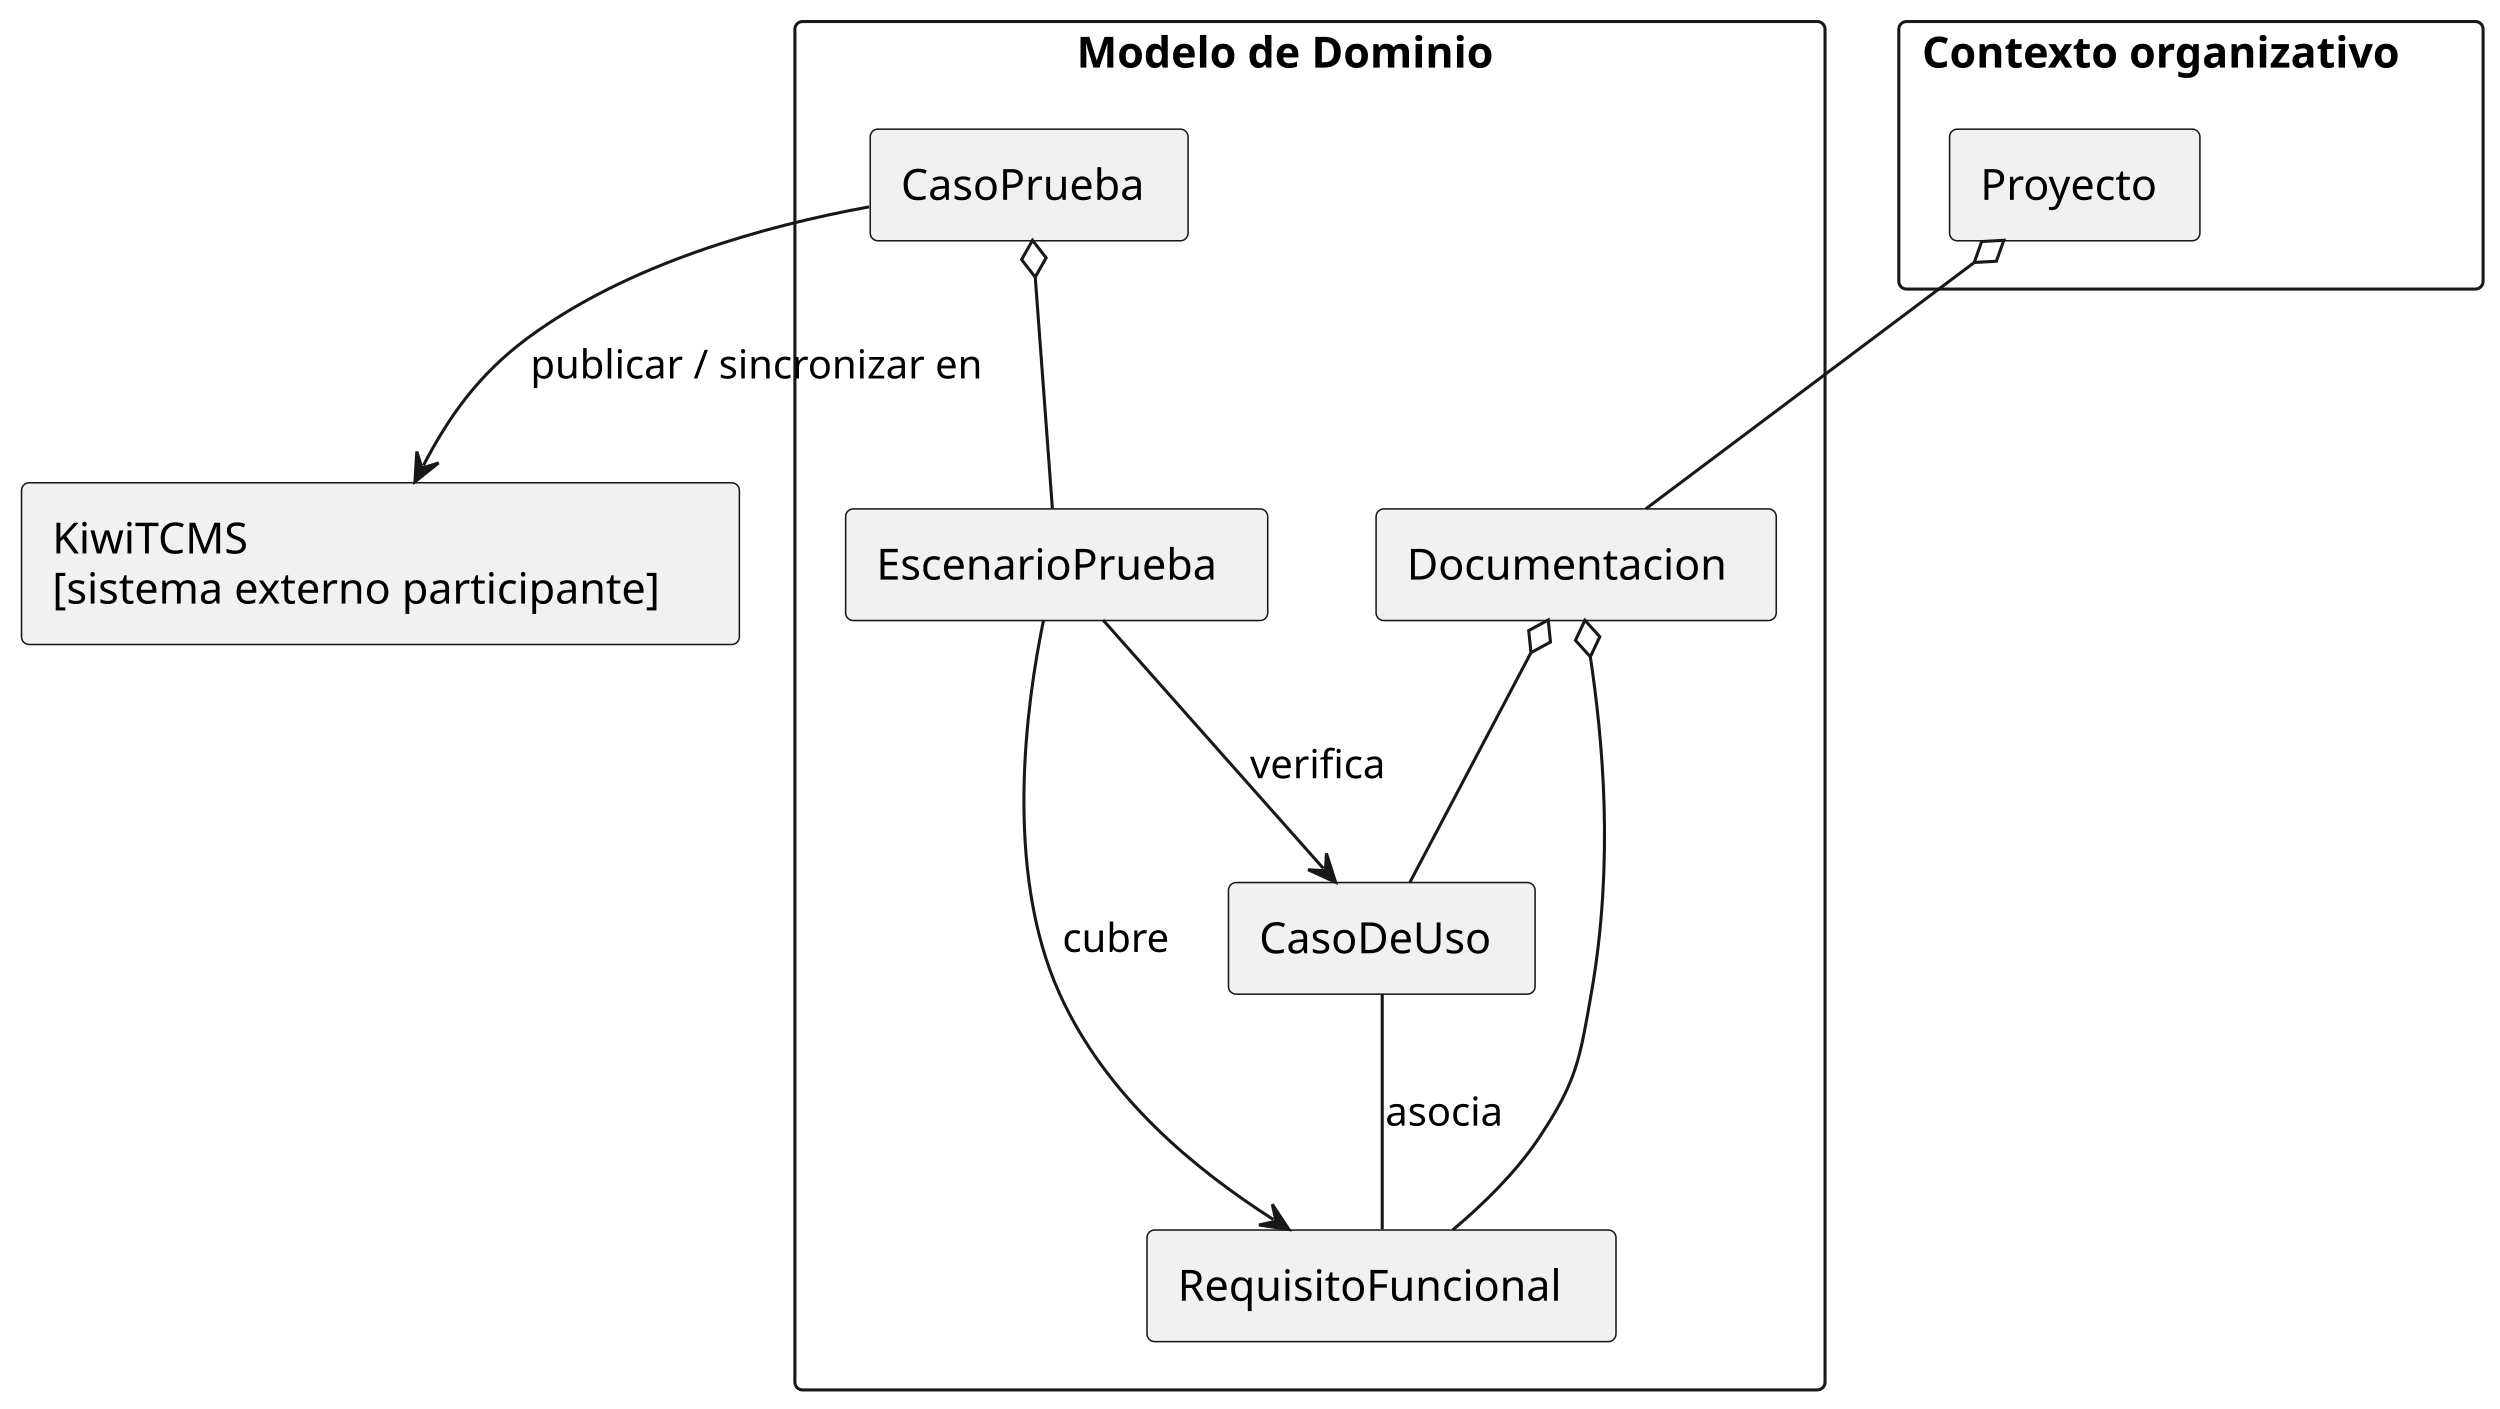
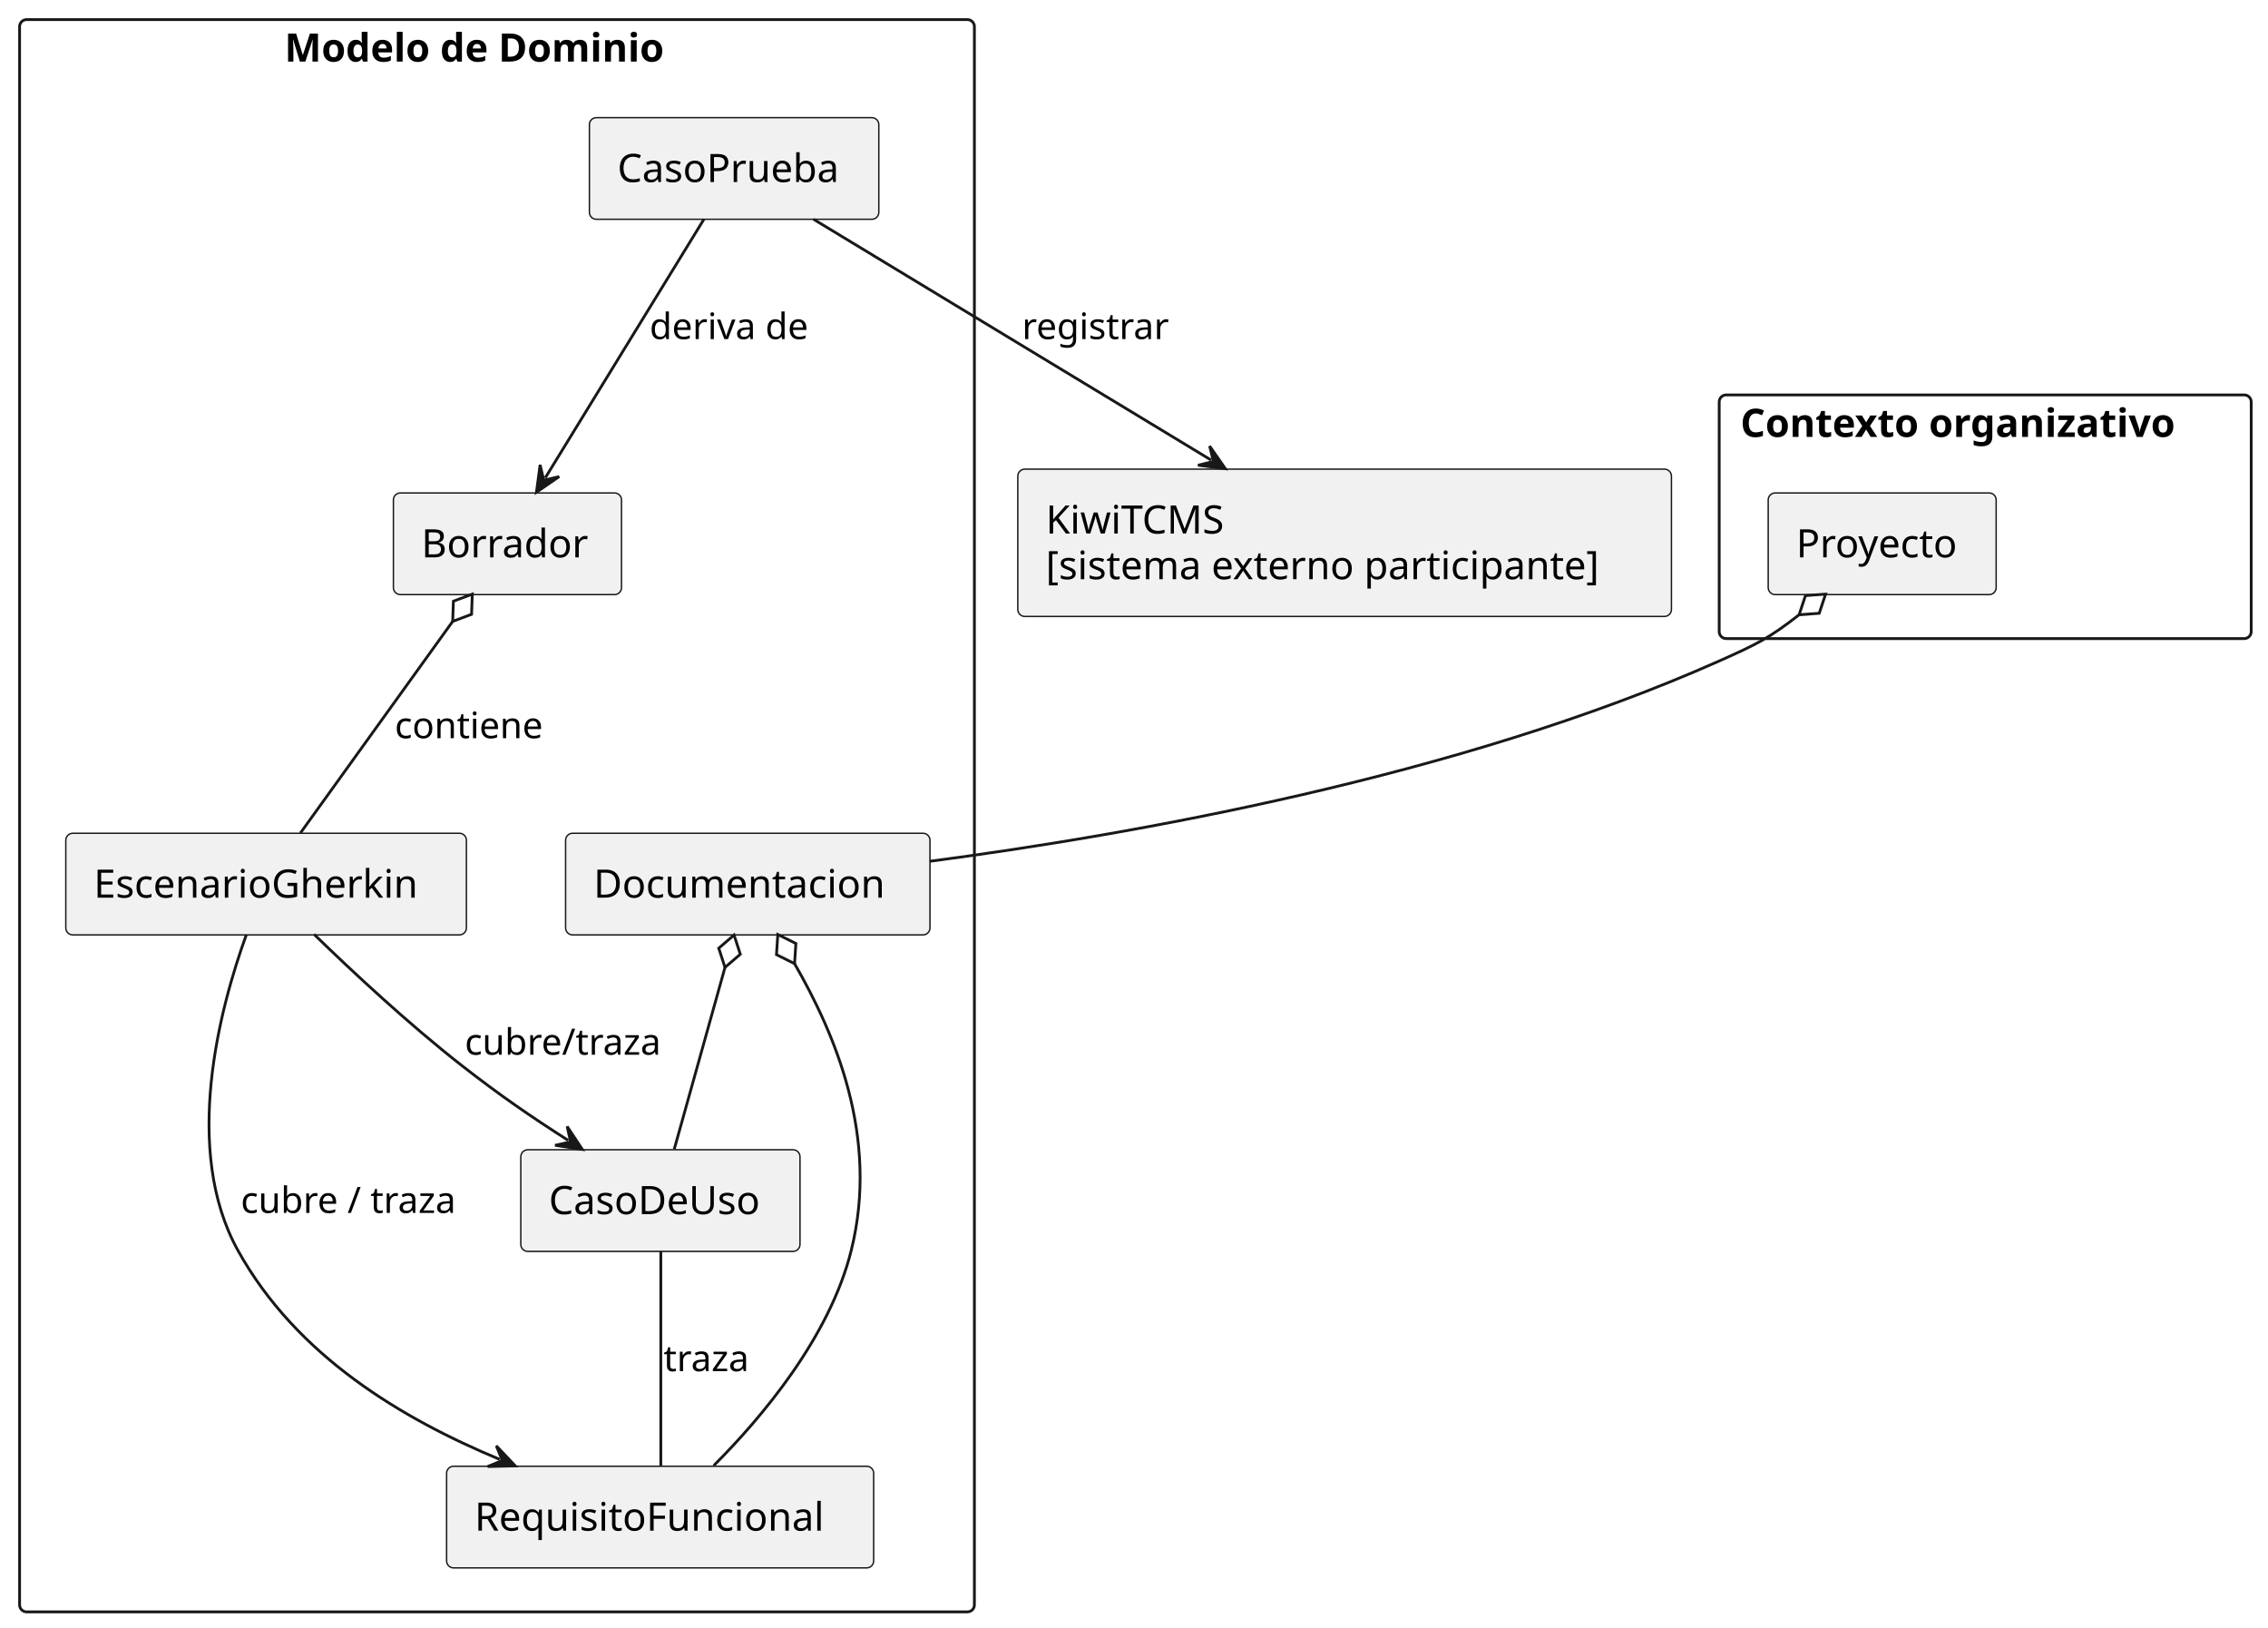
- <svg xmlns="http://www.w3.org/2000/svg" contentStyleType="text/css" data-diagram-type="DESCRIPTION" height="458px" preserveAspectRatio="none" style="width:813px;height:458px;background:#FFFFFF;" version="1.1" viewBox="0 0 813 458" width="813px" zoomAndPan="magnify">
+ <svg xmlns="http://www.w3.org/2000/svg" contentStyleType="text/css" data-diagram-type="DESCRIPTION" height="581px" preserveAspectRatio="none" style="width:810px;height:581px;background:#FFFFFF;" version="1.1" viewBox="0 0 810 581" width="810px" zoomAndPan="magnify">
  <defs />
  <g>
    <g class="cluster" data-entity="Contexto organizativo" data-source-line="1" data-uid="ent0002" id="cluster_Contexto organizativo">
-       <rect fill="none" height="87" rx="2.5" ry="2.5" style="stroke:#181818;stroke-width:1;" width="190" x="617.5" y="7" />
-       <text fill="#000000" font-family="sans-serif" font-size="14" font-weight="bold" lengthAdjust="spacing" textLength="174.85" x="625.075" y="21.995">Contexto organizativo</text>
+       <rect fill="none" height="87" rx="2.5" ry="2.5" style="stroke:#181818;stroke-width:1;" width="190" x="614" y="141" />
+       <text fill="#000000" font-family="sans-serif" font-size="14" font-weight="bold" lengthAdjust="spacing" textLength="174.85" x="621.575" y="155.995">Contexto organizativo</text>
    </g>
    <g class="cluster" data-entity="Modelo de Dominio" data-source-line="5" data-uid="ent0004" id="cluster_Modelo de Dominio">
-       <rect fill="none" height="445" rx="2.5" ry="2.5" style="stroke:#181818;stroke-width:1;" width="335" x="258.5" y="7" />
-       <text fill="#000000" font-family="sans-serif" font-size="14" font-weight="bold" lengthAdjust="spacing" textLength="151.758" x="350.121" y="21.995">Modelo de Dominio</text>
+       <rect fill="none" height="568.5" rx="2.5" ry="2.5" style="stroke:#181818;stroke-width:1;" width="341" x="7" y="7" />
+       <text fill="#000000" font-family="sans-serif" font-size="14" font-weight="bold" lengthAdjust="spacing" textLength="151.758" x="101.621" y="21.995">Modelo de Dominio</text>
    </g>
    <g class="entity" data-entity="Proyecto" data-source-line="2" data-uid="ent0003" id="entity_Proyecto">
-       <rect fill="#F1F1F1" height="36.297" rx="2.5" ry="2.5" style="stroke:#181818;stroke-width:0.5;" width="81.414" x="634" y="42" />
-       <text fill="#000000" font-family="sans-serif" font-size="14" lengthAdjust="spacing" textLength="61.414" x="644" y="64.995">Proyecto</text>
+       <rect fill="#F1F1F1" height="36.297" rx="2.5" ry="2.5" style="stroke:#181818;stroke-width:0.5;" width="81.414" x="631.5" y="176" />
+       <text fill="#000000" font-family="sans-serif" font-size="14" lengthAdjust="spacing" textLength="61.414" x="641.5" y="198.995">Proyecto</text>
    </g>
    <g class="entity" data-entity="Documentacion" data-source-line="6" data-uid="ent0005" id="entity_Documentacion">
-       <rect fill="#F1F1F1" height="36.297" rx="2.5" ry="2.5" style="stroke:#181818;stroke-width:0.5;" width="130.134" x="447.5" y="165.5" />
-       <text fill="#000000" font-family="sans-serif" font-size="14" lengthAdjust="spacing" textLength="110.134" x="457.5" y="188.495">Documentacion</text>
+       <rect fill="#F1F1F1" height="36.297" rx="2.5" ry="2.5" style="stroke:#181818;stroke-width:0.5;" width="130.134" x="202" y="297.5" />
+       <text fill="#000000" font-family="sans-serif" font-size="14" lengthAdjust="spacing" textLength="110.134" x="212" y="320.495">Documentacion</text>
    </g>
    <g class="entity" data-entity="CasoDeUso" data-source-line="7" data-uid="ent0006" id="entity_CasoDeUso">
-       <rect fill="#F1F1F1" height="36.297" rx="2.5" ry="2.5" style="stroke:#181818;stroke-width:0.5;" width="99.714" x="399.5" y="287" />
-       <text fill="#000000" font-family="sans-serif" font-size="14" lengthAdjust="spacing" textLength="79.714" x="409.5" y="309.995">CasoDeUso</text>
+       <rect fill="#F1F1F1" height="36.297" rx="2.5" ry="2.5" style="stroke:#181818;stroke-width:0.5;" width="99.714" x="186" y="410.5" />
+       <text fill="#000000" font-family="sans-serif" font-size="14" lengthAdjust="spacing" textLength="79.714" x="196" y="433.495">CasoDeUso</text>
    </g>
    <g class="entity" data-entity="RequisitoFuncional" data-source-line="8" data-uid="ent0007" id="entity_RequisitoFuncional">
-       <rect fill="#F1F1F1" height="36.297" rx="2.5" ry="2.5" style="stroke:#181818;stroke-width:0.5;" width="152.522" x="373" y="400" />
-       <text fill="#000000" font-family="sans-serif" font-size="14" lengthAdjust="spacing" textLength="132.522" x="383" y="422.995">RequisitoFuncional</text>
+       <rect fill="#F1F1F1" height="36.297" rx="2.5" ry="2.5" style="stroke:#181818;stroke-width:0.5;" width="152.522" x="159.5" y="523.5" />
+       <text fill="#000000" font-family="sans-serif" font-size="14" lengthAdjust="spacing" textLength="132.522" x="169.5" y="546.495">RequisitoFuncional</text>
    </g>
-     <g class="entity" data-entity="EscenarioPrueba" data-source-line="9" data-uid="ent0008" id="entity_EscenarioPrueba">
-       <rect fill="#F1F1F1" height="36.297" rx="2.5" ry="2.5" style="stroke:#181818;stroke-width:0.5;" width="137.264" x="275" y="165.5" />
-       <text fill="#000000" font-family="sans-serif" font-size="14" lengthAdjust="spacing" textLength="117.264" x="285" y="188.495">EscenarioPrueba</text>
+     <g class="entity" data-entity="EscenarioGherkin" data-source-line="9" data-uid="ent0008" id="entity_EscenarioGherkin">
+       <rect fill="#F1F1F1" height="36.297" rx="2.5" ry="2.5" style="stroke:#181818;stroke-width:0.5;" width="143.074" x="23.5" y="297.5" />
+       <text fill="#000000" font-family="sans-serif" font-size="14" lengthAdjust="spacing" textLength="123.074" x="33.5" y="320.495">EscenarioGherkin</text>
    </g>
-     <g class="entity" data-entity="CasoPrueba" data-source-line="10" data-uid="ent0009" id="entity_CasoPrueba">
-       <rect fill="#F1F1F1" height="36.297" rx="2.5" ry="2.5" style="stroke:#181818;stroke-width:0.5;" width="103.364" x="283" y="42" />
-       <text fill="#000000" font-family="sans-serif" font-size="14" lengthAdjust="spacing" textLength="83.364" x="293" y="64.995">CasoPrueba</text>
+     <g class="entity" data-entity="Borrador" data-source-line="10" data-uid="ent0009" id="entity_Borrador">
+       <rect fill="#F1F1F1" height="36.297" rx="2.5" ry="2.5" style="stroke:#181818;stroke-width:0.5;" width="81.469" x="140.5" y="176" />
+       <text fill="#000000" font-family="sans-serif" font-size="14" lengthAdjust="spacing" textLength="61.469" x="150.5" y="198.995">Borrador</text>
    </g>
-     <g class="entity" data-entity="KiwiTCMS" data-source-line="25" data-uid="ent0017" id="entity_KiwiTCMS">
-       <rect fill="#F1F1F1" height="52.594" rx="2.5" ry="2.5" style="stroke:#181818;stroke-width:0.5;" width="233.445" x="7" y="157" />
-       <text fill="#000000" font-family="sans-serif" font-size="14" lengthAdjust="spacing" textLength="67.703" x="17" y="179.995">KiwiTCMS</text>
-       <text fill="#000000" font-family="sans-serif" font-size="14" lengthAdjust="spacing" textLength="213.445" x="17" y="196.292">[sistema externo participante]</text>
+     <g class="entity" data-entity="CasoPrueba" data-source-line="11" data-uid="ent0010" id="entity_CasoPrueba">
+       <rect fill="#F1F1F1" height="36.297" rx="2.5" ry="2.5" style="stroke:#181818;stroke-width:0.5;" width="103.364" x="210.5" y="42" />
+       <text fill="#000000" font-family="sans-serif" font-size="14" lengthAdjust="spacing" textLength="83.364" x="220.5" y="64.995">CasoPrueba</text>
    </g>
-     <g class="link" data-entity-1="Documentacion" data-entity-2="CasoDeUso" data-source-line="12" data-uid="lnk10" id="link_Documentacion_CasoDeUso">
-       <path d="M497.877,212.237 C485.907,234.957 470.48,264.21 458.51,286.91" fill="none" id="Documentacion-backto-CasoDeUso" style="stroke:#181818;stroke-width:1;" />
-       <polygon fill="none" points="503.47,201.62,497.134,205.064,497.877,212.237,504.212,208.793,503.47,201.62" style="stroke:#181818;stroke-width:1;" />
+     <g class="entity" data-entity="KiwiTCMS" data-source-line="28" data-uid="ent0019" id="entity_KiwiTCMS">
+       <rect fill="#F1F1F1" height="52.594" rx="2.5" ry="2.5" style="stroke:#181818;stroke-width:0.5;" width="233.445" x="363.5" y="167.5" />
+       <text fill="#000000" font-family="sans-serif" font-size="14" lengthAdjust="spacing" textLength="67.703" x="373.5" y="190.495">KiwiTCMS</text>
+       <text fill="#000000" font-family="sans-serif" font-size="14" lengthAdjust="spacing" textLength="213.445" x="373.5" y="206.792">[sistema externo participante]</text>
    </g>
-     <g class="link" data-entity-1="Documentacion" data-entity-2="RequisitoFuncional" data-source-line="13" data-uid="lnk11" id="link_Documentacion_RequisitoFuncional">
-       <path d="M517.181,213.589 C521.111,239.929 525.06,279.87 517.5,323 C513.66,344.88 512.8,351.5 500.5,370 C492.97,381.33 482.15,391.82 472.41,399.99" fill="none" id="Documentacion-backto-RequisitoFuncional" style="stroke:#181818;stroke-width:1;" />
-       <polygon fill="none" points="515.41,201.72,512.339,208.245,517.181,213.589,520.252,207.064,515.41,201.72" style="stroke:#181818;stroke-width:1;" />
+     <g class="link" data-entity-1="Proyecto" data-entity-2="Documentacion" data-source-line="13" data-uid="lnk11" id="link_Proyecto_Documentacion">
+       <path d="M642.537,219.499 C631.867,227.819 627.63,229.93 614,236 C520.9,277.45 403.66,298.08 332.07,307.51" fill="none" id="Proyecto-backto-Documentacion" style="stroke:#181818;stroke-width:1;" />
+       <polygon fill="none" points="652,212.12,644.809,212.655,642.537,219.499,649.728,218.964,652,212.12" style="stroke:#181818;stroke-width:1;" />
    </g>
-     <g class="link" data-entity-1="CasoDeUso" data-entity-2="RequisitoFuncional" data-source-line="15" data-uid="lnk12" id="link_CasoDeUso_RequisitoFuncional">
-       <path d="M449.5,323.34 C449.5,344.2 449.5,378.98 449.5,399.78" fill="none" id="CasoDeUso-RequisitoFuncional" style="stroke:#181818;stroke-width:1;" />
-       <text fill="#000000" font-family="sans-serif" font-size="13" lengthAdjust="spacing" textLength="41.419" x="450.5" y="366.067">asocia</text>
+     <g class="link" data-entity-1="Documentacion" data-entity-2="CasoDeUso" data-source-line="15" data-uid="lnk12" id="link_Documentacion_CasoDeUso">
+       <path d="M258.93,345.397 C253.1,366.257 246.62,389.48 240.81,410.28" fill="none" id="Documentacion-backto-CasoDeUso" style="stroke:#181818;stroke-width:1;" />
+       <polygon fill="none" points="262.16,333.84,256.693,338.542,258.93,345.397,264.397,340.695,262.16,333.84" style="stroke:#181818;stroke-width:1;" />
    </g>
-     <g class="link" data-entity-1="EscenarioPrueba" data-entity-2="CasoDeUso" data-source-line="17" data-uid="lnk13" id="link_EscenarioPrueba_CasoDeUso">
-       <path d="M358.69,201.62 C378.84,224.34 410.218,259.722 430.358,282.422" fill="none" id="EscenarioPrueba-to-CasoDeUso" style="stroke:#181818;stroke-width:1;" />
-       <polygon fill="#181818" points="434.34,286.91,431.359,277.523,431.022,283.17,425.375,282.832,434.34,286.91" style="stroke:#181818;stroke-width:1;" />
-       <text fill="#000000" font-family="sans-serif" font-size="13" lengthAdjust="spacing" textLength="47.95" x="406.5" y="253.067">verifica</text>
+     <g class="link" data-entity-1="Documentacion" data-entity-2="RequisitoFuncional" data-source-line="16" data-uid="lnk13" id="link_Documentacion_RequisitoFuncional">
+       <path d="M283.769,344.054 C298.009,368.834 314.16,405.74 304,446.5 C296.3,477.38 272.2,505.95 254.88,523.3" fill="none" id="Documentacion-backto-RequisitoFuncional" style="stroke:#181818;stroke-width:1;" />
+       <polygon fill="none" points="277.79,333.65,277.311,340.845,283.769,344.054,284.248,336.859,277.79,333.65" style="stroke:#181818;stroke-width:1;" />
    </g>
-     <g class="link" data-entity-1="EscenarioPrueba" data-entity-2="RequisitoFuncional" data-source-line="18" data-uid="lnk14" id="link_EscenarioPrueba_RequisitoFuncional">
-       <path d="M339.37,201.63 C333.75,228.77 326.3,282.67 344.5,323 C359.8,356.9 388.899,380.442 414.119,396.611" fill="none" id="EscenarioPrueba-to-RequisitoFuncional" style="stroke:#181818;stroke-width:1;" />
-       <polygon fill="#181818" points="419.17,399.85,413.752,391.625,414.961,397.151,409.435,398.36,419.17,399.85" style="stroke:#181818;stroke-width:1;" />
-       <text fill="#000000" font-family="sans-serif" font-size="13" lengthAdjust="spacing" textLength="36.981" x="345.5" y="309.567">cubre</text>
+     <g class="link" data-entity-1="CasoDeUso" data-entity-2="RequisitoFuncional" data-source-line="18" data-uid="lnk14" id="link_CasoDeUso_RequisitoFuncional">
+       <path d="M236,446.84 C236,467.7 236,502.48 236,523.28" fill="none" id="CasoDeUso-RequisitoFuncional" style="stroke:#181818;stroke-width:1;" />
+       <text fill="#000000" font-family="sans-serif" font-size="13" lengthAdjust="spacing" textLength="33.198" x="237" y="489.567">traza</text>
    </g>
-     <g class="link" data-entity-1="CasoPrueba" data-entity-2="EscenarioPrueba" data-source-line="20" data-uid="lnk15" id="link_CasoPrueba_EscenarioPrueba">
-       <path d="M336.659,90.117 C338.379,113.277 340.52,142.33 342.24,165.44" fill="none" id="CasoPrueba-backto-EscenarioPrueba" style="stroke:#181818;stroke-width:1;" />
-       <polygon fill="none" points="335.77,78.15,332.225,84.43,336.659,90.117,340.203,83.837,335.77,78.15" style="stroke:#181818;stroke-width:1;" />
+     <g class="link" data-entity-1="EscenarioGherkin" data-entity-2="CasoDeUso" data-source-line="20" data-uid="lnk15" id="link_EscenarioGherkin_CasoDeUso">
+       <path d="M112.17,333.6 C125.94,346.97 146.05,365.71 165,380.5 C178.63,391.14 189.582,398.642 202.932,407.162" fill="none" id="EscenarioGherkin-to-CasoDeUso" style="stroke:#181818;stroke-width:1;" />
+       <polygon fill="#181818" points="207.99,410.39,202.555,402.176,203.775,407.7,198.251,408.92,207.99,410.39" style="stroke:#181818;stroke-width:1;" />
+       <text fill="#000000" font-family="sans-serif" font-size="13" lengthAdjust="spacing" textLength="74.56" x="166" y="376.567">cubre/traza</text>
    </g>
-     <g class="link" data-entity-1="Proyecto" data-entity-2="Documentacion" data-source-line="23" data-uid="lnk16" id="link_Proyecto_Documentacion">
-       <path d="M642.031,85.352 C611.161,108.511 566.07,142.33 535.25,165.44" fill="none" id="Proyecto-backto-Documentacion" style="stroke:#181818;stroke-width:1;" />
-       <polygon fill="none" points="651.63,78.15,644.43,78.551,642.031,85.352,649.231,84.95,651.63,78.15" style="stroke:#181818;stroke-width:1;" />
+     <g class="link" data-entity-1="EscenarioGherkin" data-entity-2="RequisitoFuncional" data-source-line="21" data-uid="lnk16" id="link_EscenarioGherkin_RequisitoFuncional">
+       <path d="M87.96,333.78 C78.49,359.97 65,410.48 85,446.5 C105.99,484.29 143.641,506.553 178.481,521.063" fill="none" id="EscenarioGherkin-to-RequisitoFuncional" style="stroke:#181818;stroke-width:1;" />
+       <polygon fill="#181818" points="184.02,523.37,177.25,516.217,179.404,521.448,174.174,523.602,184.02,523.37" style="stroke:#181818;stroke-width:1;" />
+       <text fill="#000000" font-family="sans-serif" font-size="13" lengthAdjust="spacing" textLength="82.824" x="86" y="433.067">cubre / traza</text>
    </g>
-     <g class="link" data-entity-1="CasoPrueba" data-entity-2="KiwiTCMS" data-source-line="26" data-uid="lnk18" id="link_CasoPrueba_KiwiTCMS">
-       <path d="M282.65,67.27 C248.39,73.52 204,85.86 171.5,110 C155.38,121.97 145.833,135.749 137.703,151.349" fill="none" id="CasoPrueba-to-KiwiTCMS" style="stroke:#181818;stroke-width:1;" />
-       <polygon fill="#181818" points="134.93,156.67,142.637,150.537,137.241,152.236,135.542,146.84,134.93,156.67" style="stroke:#181818;stroke-width:1;" />
-       <text fill="#000000" font-family="sans-serif" font-size="13" lengthAdjust="spacing" textLength="156.495" x="172.5" y="123.067">publicar / sincronizar en</text>
+     <g class="link" data-entity-1="Borrador" data-entity-2="EscenarioGherkin" data-source-line="23" data-uid="lnk17" id="link_Borrador_EscenarioGherkin">
+       <path d="M161.671,221.86 C145.321,244.58 123.64,274.71 107.3,297.41" fill="none" id="Borrador-backto-EscenarioGherkin" style="stroke:#181818;stroke-width:1;" />
+       <polygon fill="none" points="168.68,212.12,161.929,214.654,161.671,221.86,168.422,219.327,168.68,212.12" style="stroke:#181818;stroke-width:1;" />
+       <text fill="#000000" font-family="sans-serif" font-size="13" lengthAdjust="spacing" textLength="56.285" x="141" y="263.567">contiene</text>
+     </g>
+     <g class="link" data-entity-1="CasoPrueba" data-entity-2="Borrador" data-source-line="25" data-uid="lnk18" id="link_CasoPrueba_Borrador">
+       <path d="M251.41,78.26 C235.89,103.55 210.259,145.327 194.729,170.626" fill="none" id="CasoPrueba-to-Borrador" style="stroke:#181818;stroke-width:1;" />
+       <polygon fill="#181818" points="191.59,175.74,199.707,170.162,194.206,171.479,192.889,165.977,191.59,175.74" style="stroke:#181818;stroke-width:1;" />
+       <text fill="#000000" font-family="sans-serif" font-size="13" lengthAdjust="spacing" textLength="61.248" x="232" y="121.067">deriva de</text>
+     </g>
+     <g class="link" data-entity-1="CasoPrueba" data-entity-2="KiwiTCMS" data-source-line="29" data-uid="lnk20" id="link_CasoPrueba_KiwiTCMS">
+       <path d="M290.5,78.26 C328.01,100.97 389.117,137.972 432.507,164.243" fill="none" id="CasoPrueba-to-KiwiTCMS" style="stroke:#181818;stroke-width:1;" />
+       <polygon fill="#181818" points="437.64,167.35,432.013,159.267,433.363,164.76,427.869,166.111,437.64,167.35" style="stroke:#181818;stroke-width:1;" />
+       <text fill="#000000" font-family="sans-serif" font-size="13" lengthAdjust="spacing" textLength="55.732" x="365" y="121.067">registrar</text>
    </g>
  </g>
</svg>
